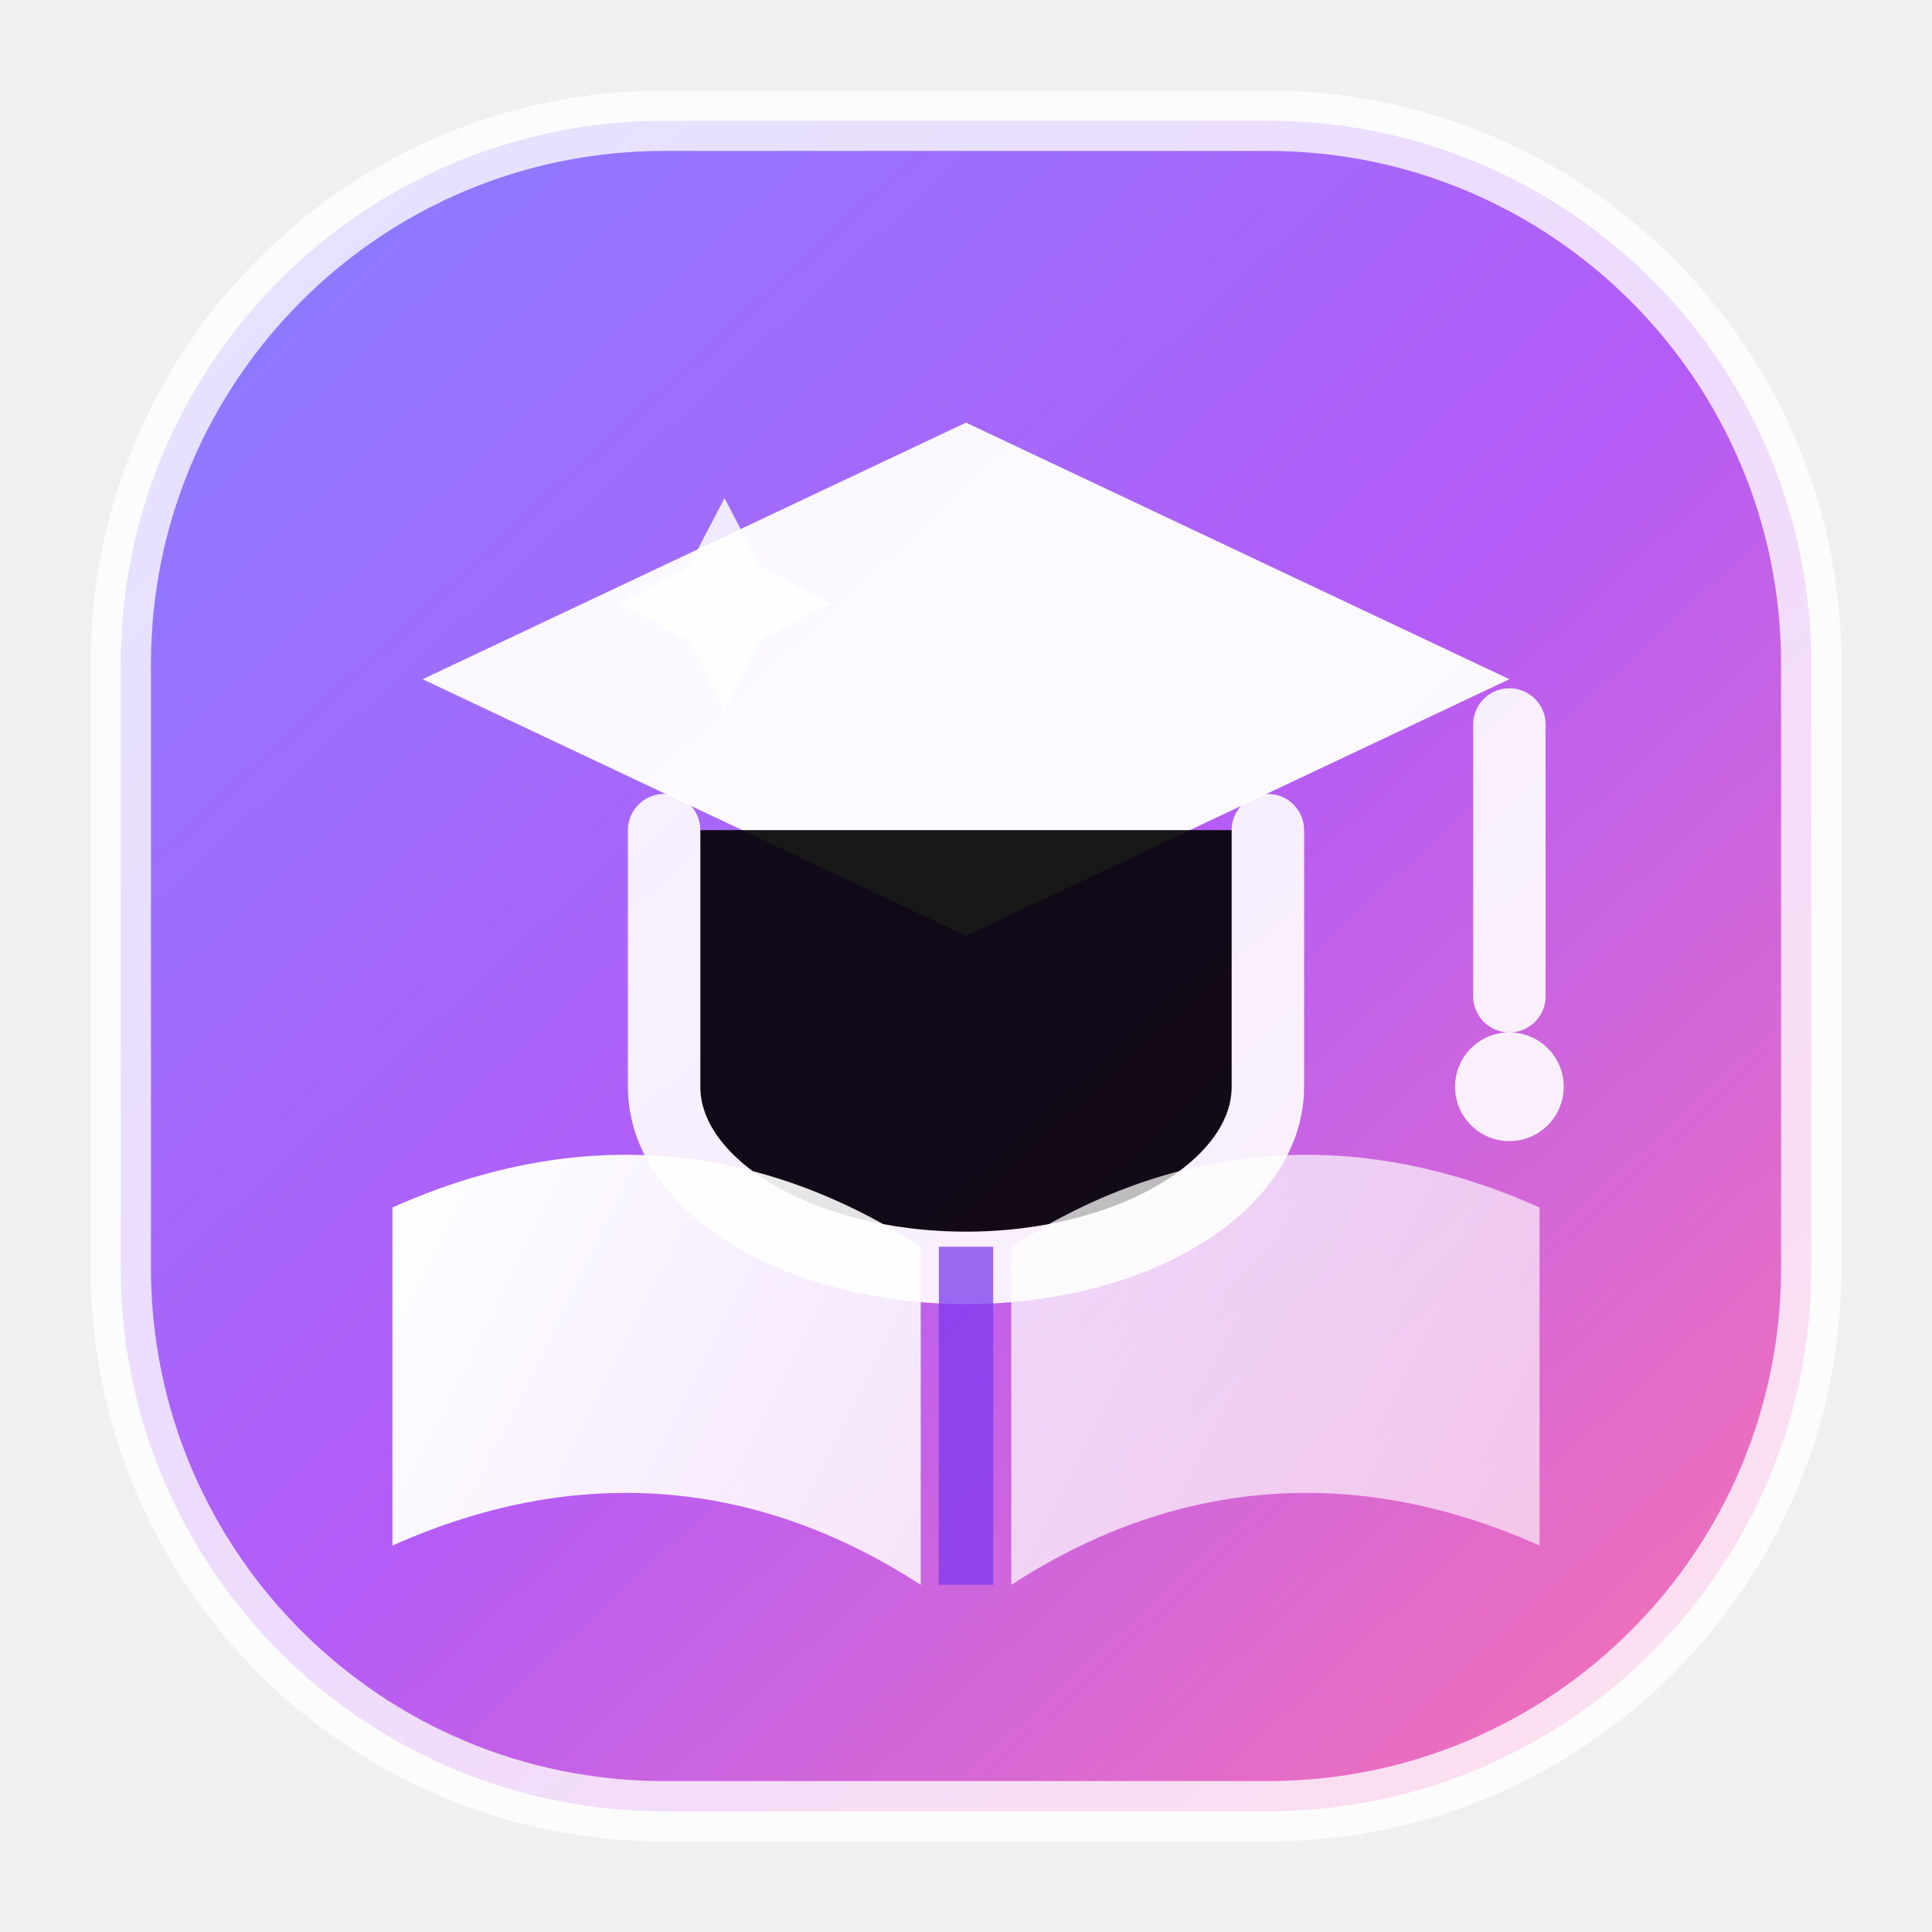
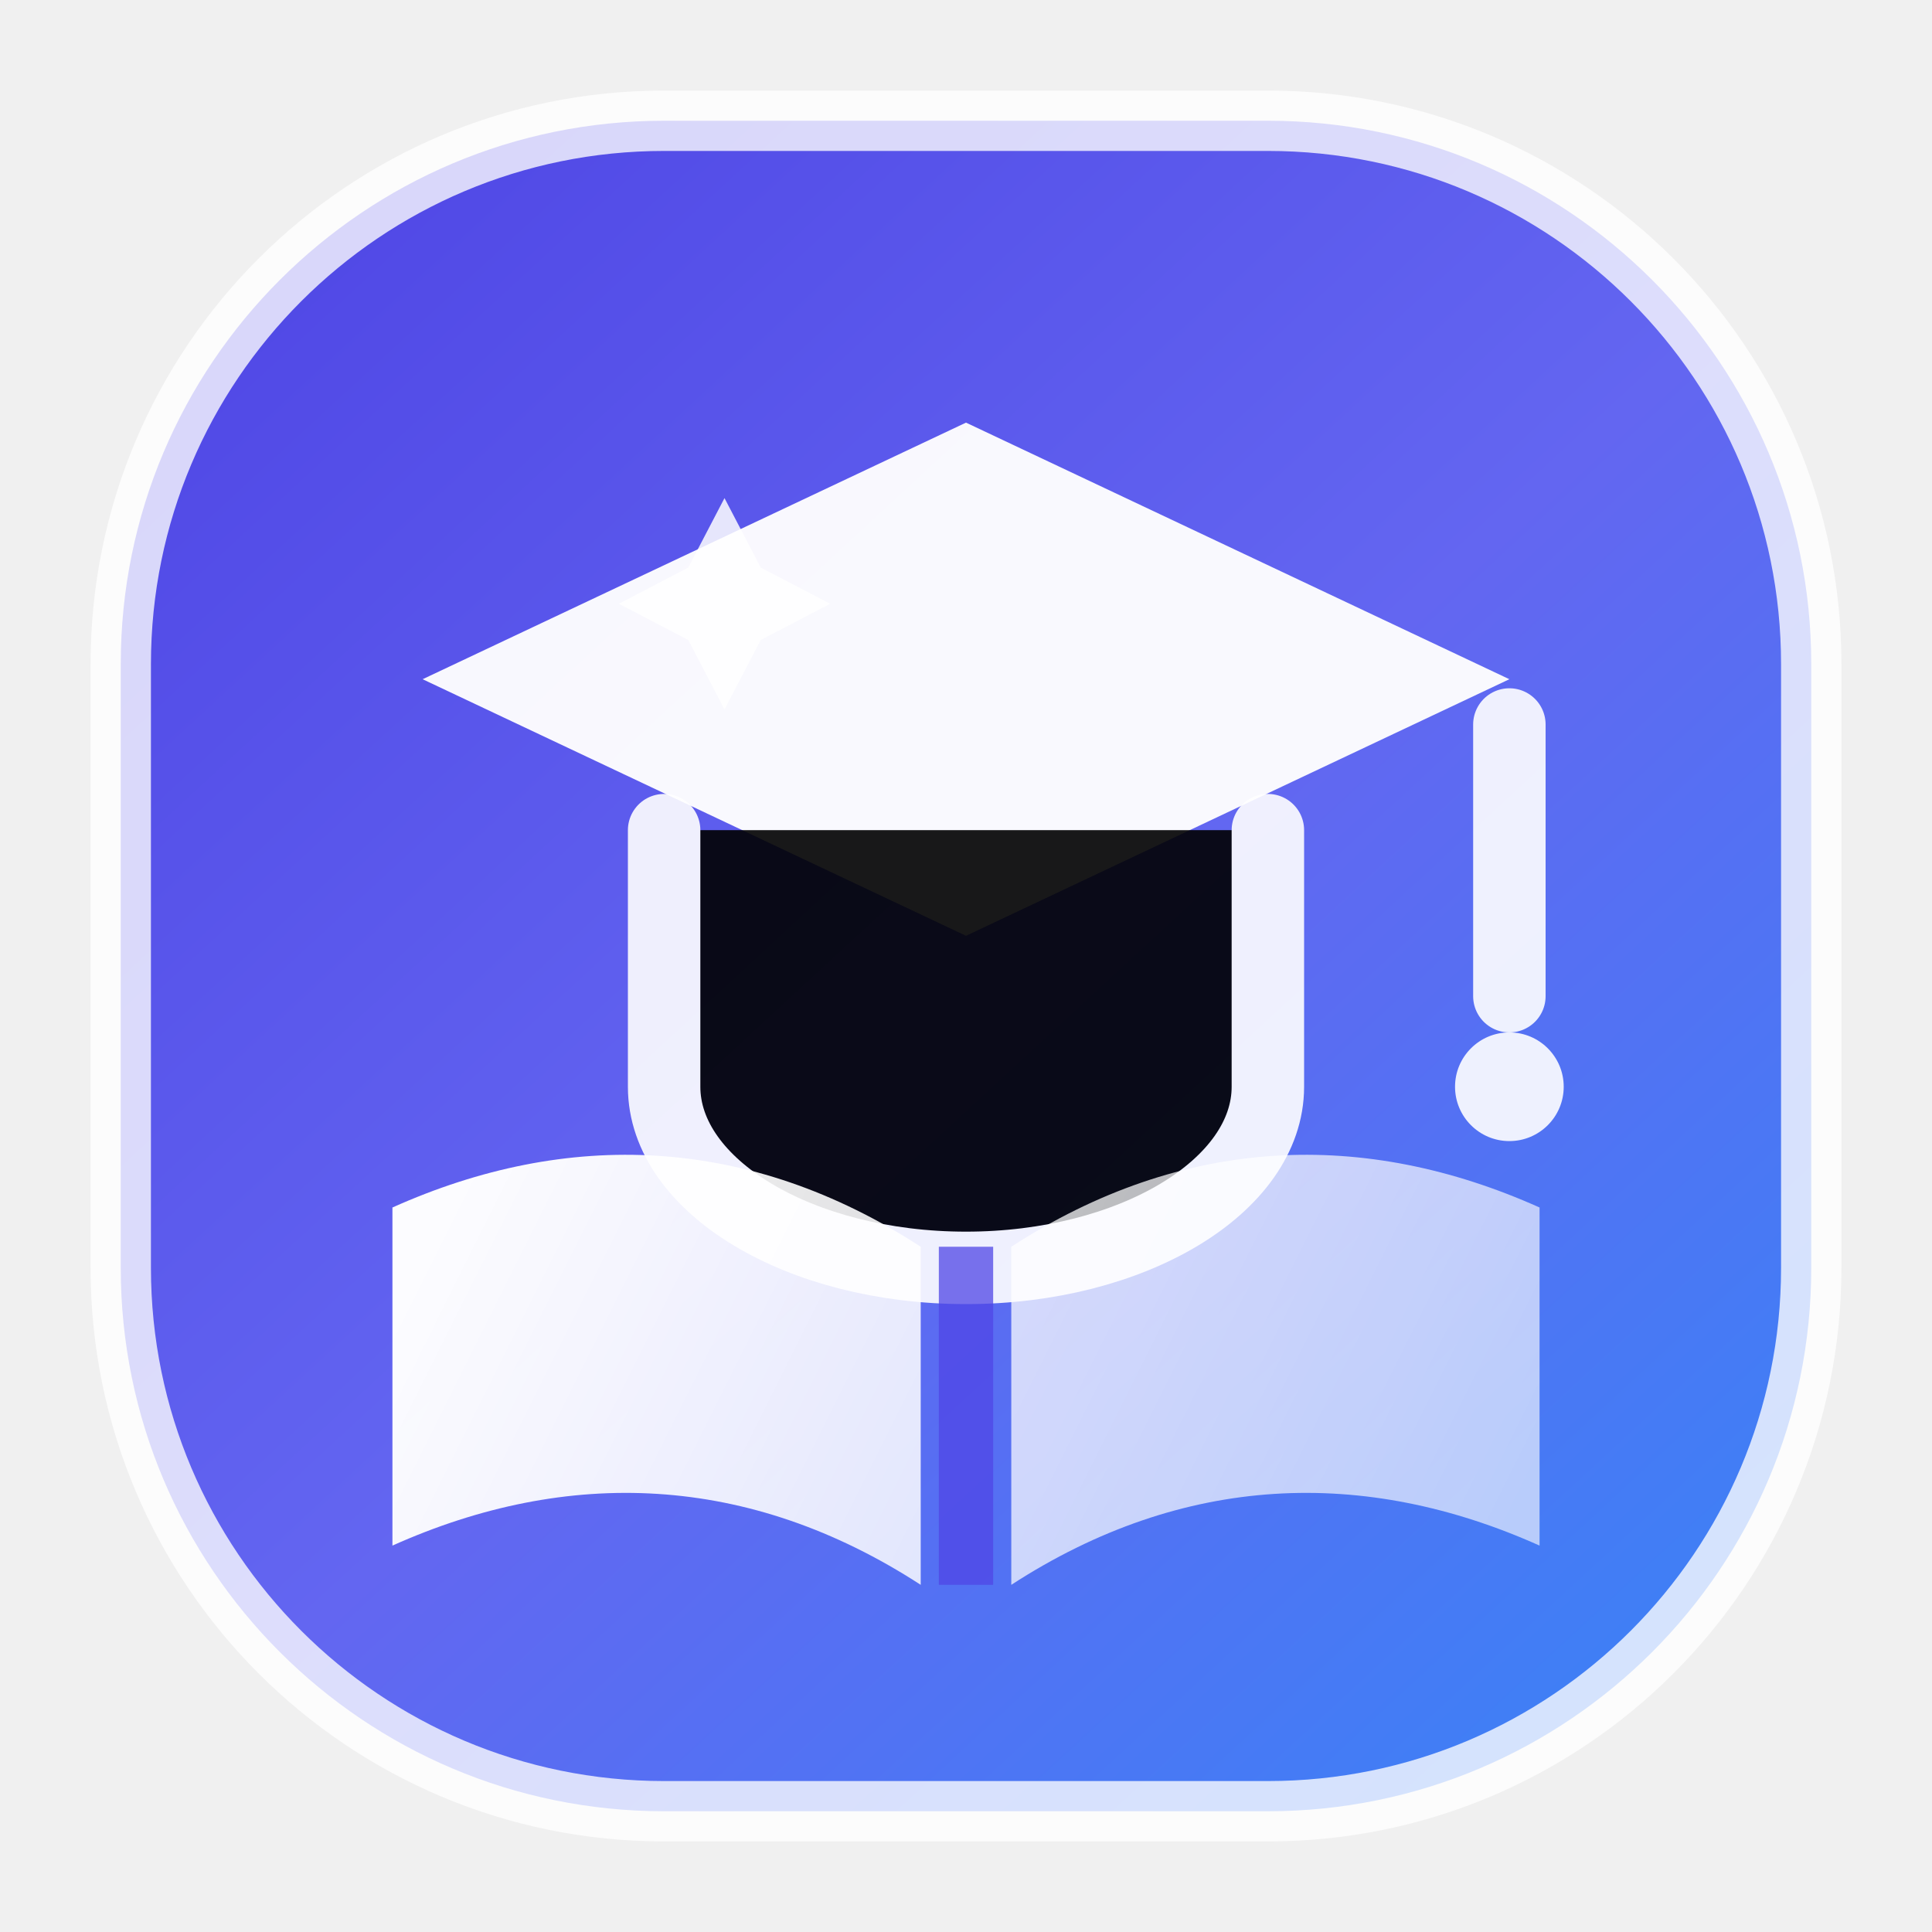
<svg xmlns="http://www.w3.org/2000/svg" viewBox="0 0 64 64">
  <defs>
    <linearGradient id="bg" x1="8" y1="6" x2="56" y2="58" gradientUnits="userSpaceOnUse">
-       <stop stop-color="#8B7CFF" />
-       <stop offset=".52" stop-color="#B45CF7" />
-       <stop offset="1" stop-color="#F472B6" />
+       <stop stop-color="#4F46E5" />
+       <stop offset=".52" stop-color="#6366F1" />
+       <stop offset="1" stop-color="#3B82F6" />
    </linearGradient>
    <linearGradient id="book" x1="16" y1="38" x2="48" y2="54" gradientUnits="userSpaceOnUse">
      <stop stop-color="#FFFFFF" stop-opacity=".98" />
      <stop offset="1" stop-color="#FFFFFF" stop-opacity=".7" />
    </linearGradient>
  </defs>
  <rect x="4" y="4" width="56" height="56" rx="18" fill="url(#bg)" stroke="rgba(255,255,255,.78)" stroke-width="2" />
  <path d="M14 22.5 32 14l18 8.5-18 8.5-18-8.5Z" fill="#FFFFFF" opacity=".96" />
  <path d="M22 27.5v8.5c0 3.3 4.5 6 10 6s10-2.7 10-6v-8.5" stroke="#FFFFFF" stroke-width="2.4" stroke-linecap="round" opacity=".9" />
  <path d="M50 24v9" stroke="#FFFFFF" stroke-width="2.4" stroke-linecap="round" opacity=".9" />
  <circle cx="50" cy="36" r="1.8" fill="#FFFFFF" opacity=".9" />
  <path d="M13 40c5.8-2.6 11.8-2.4 17.5 1.3v11.2c-5.7-3.7-11.7-3.9-17.5-1.3V40Z" fill="url(#book)" />
  <path d="M51 40c-5.8-2.6-11.8-2.4-17.5 1.3v11.2c5.7-3.7 11.7-3.9 17.5-1.3V40Z" fill="url(#book)" opacity=".88" />
-   <path d="M32 41.3v11.2" stroke="#7C3AED" stroke-width="1.8" opacity=".75" />
+   <path d="M32 41.3v11.2" stroke="#4F46E5" stroke-width="1.8" opacity=".75" />
  <path d="M24 16.5l1.2 2.3 2.3 1.2-2.3 1.2L24 23.5l-1.2-2.3-2.3-1.2 2.3-1.2 1.2-2.3Z" fill="#FFFFFF" opacity=".85" />
</svg>
